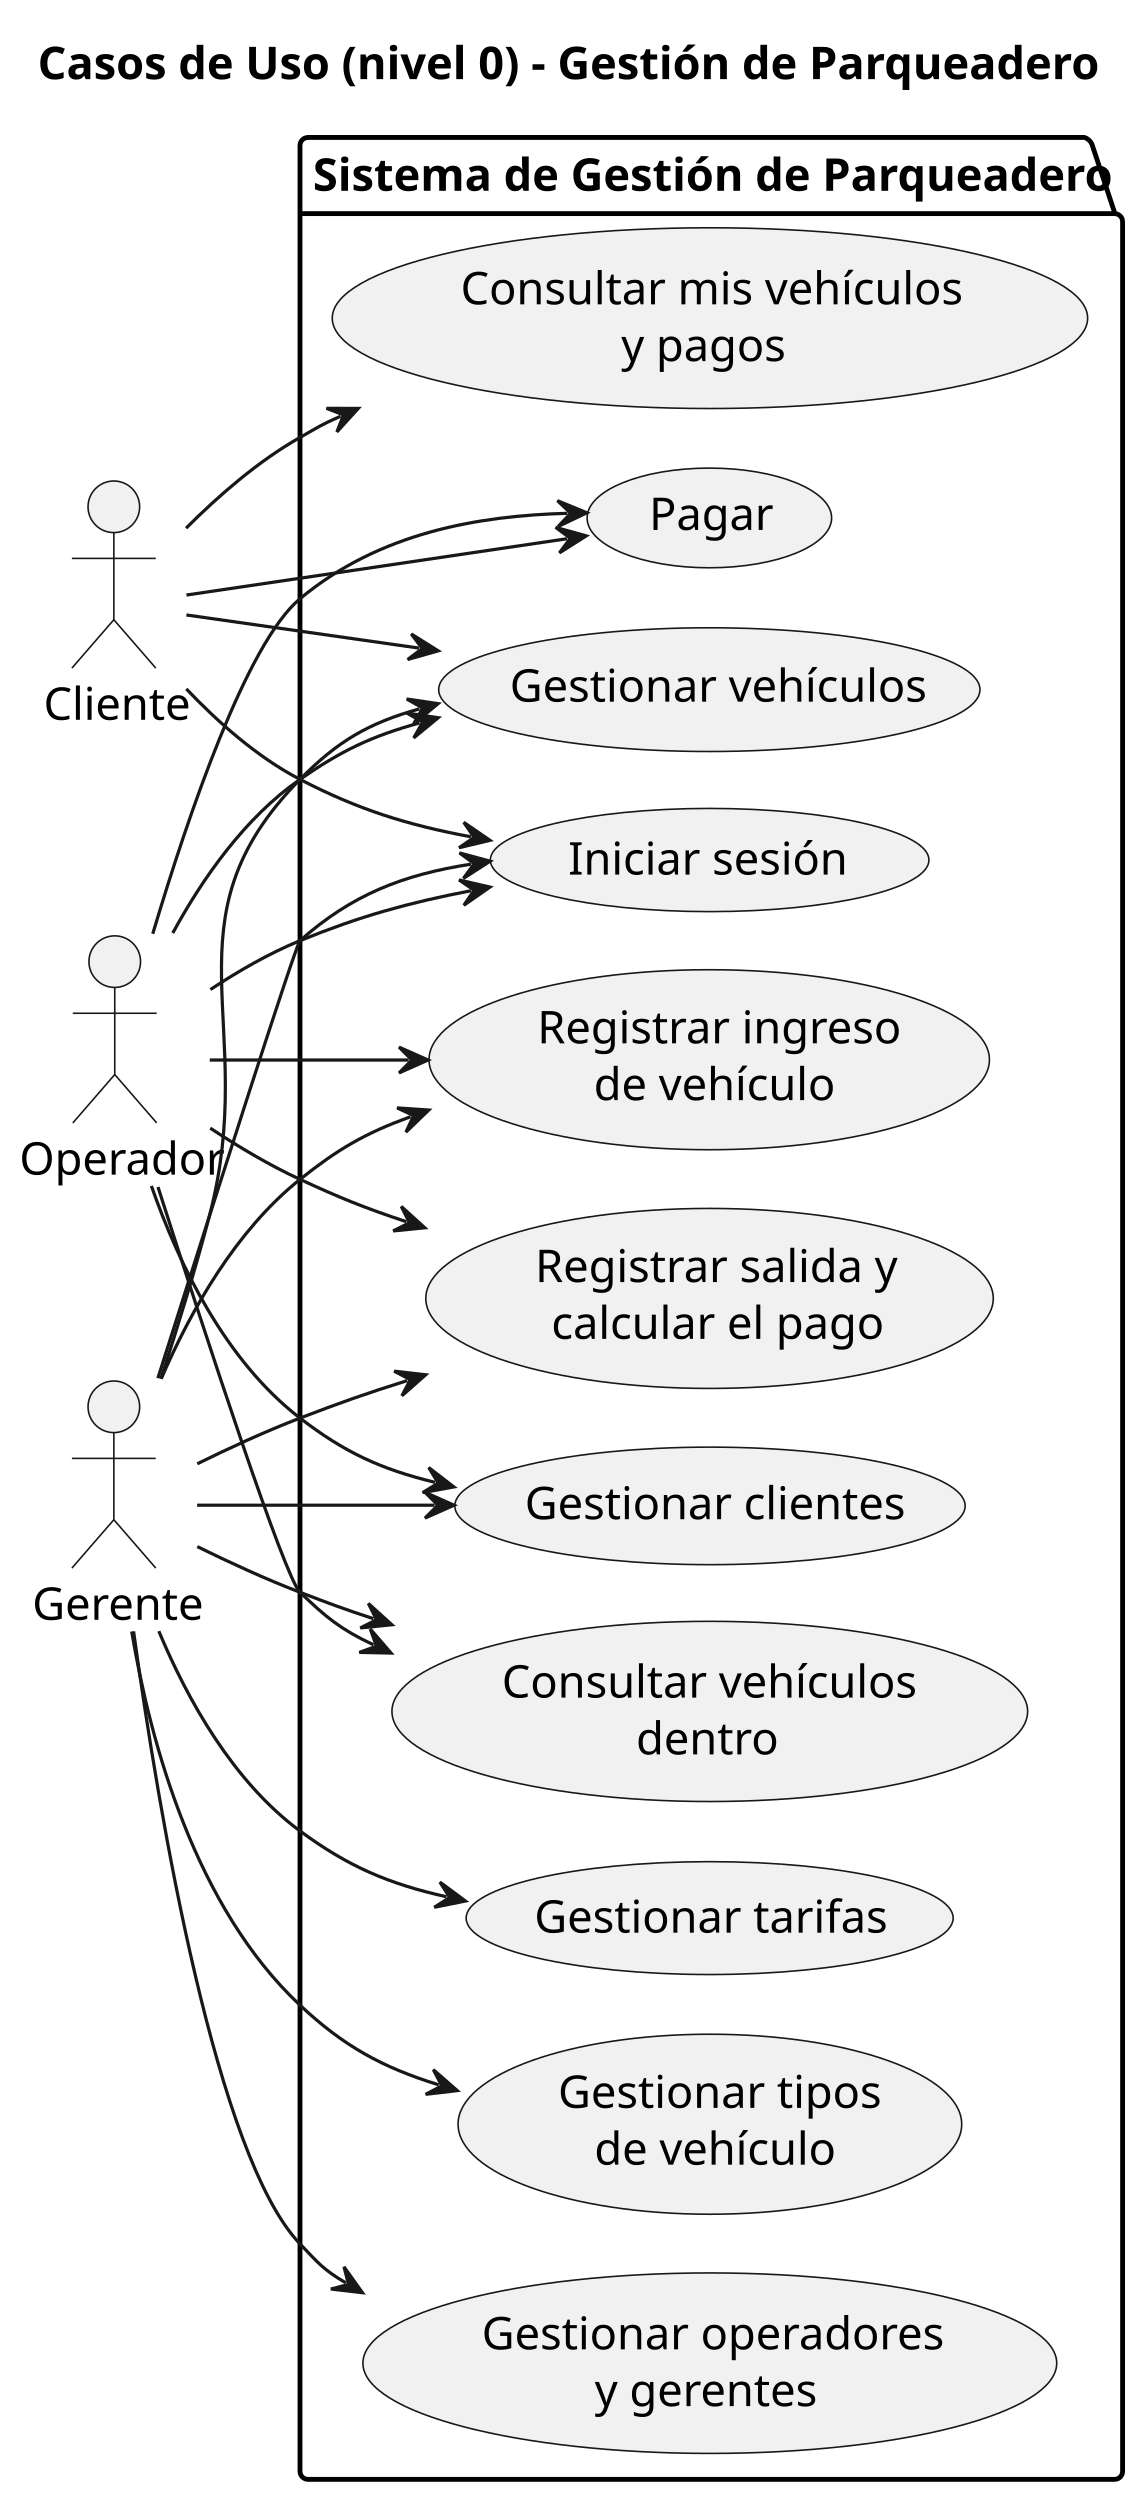
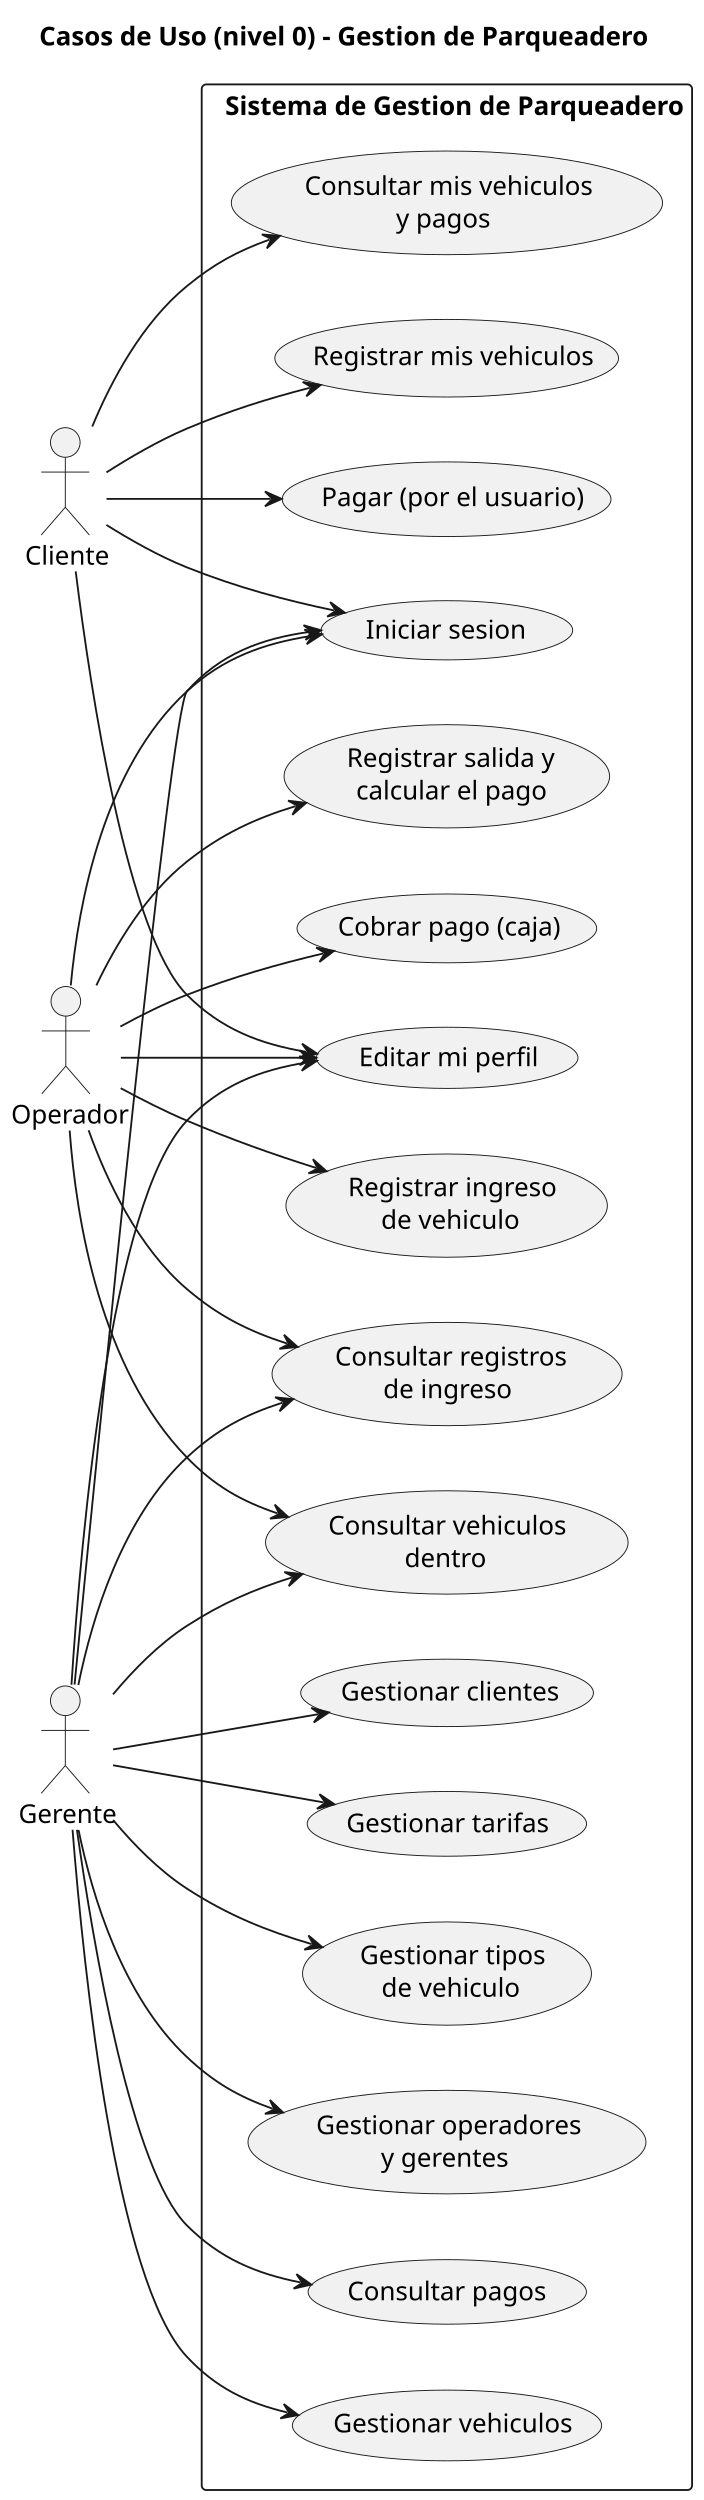
- <svg xmlns="http://www.w3.org/2000/svg" contentStyleType="text/css" height="775px" preserveAspectRatio="none" style="width:355px;height:775px;background:#FFFFFF;" version="1.1" viewBox="0 0 355 775" width="355px" zoomAndPan="magnify">
+ <svg xmlns="http://www.w3.org/2000/svg" contentStyleType="text/css" height="1351px" preserveAspectRatio="none" style="width:380px;height:1351px;background:#FFFFFF;" version="1.1" viewBox="0 0 380 1351" width="380px" zoomAndPan="magnify">
  <defs />
  <g>
-     <text fill="#000000" font-family="sans-serif" font-size="14" font-weight="bold" lengthAdjust="spacing" textLength="323.641" x="11.68" y="24.533">Casos de Uso (nivel 0) - Gestión de Parqueadero</text>
-     <g id="cluster_Sistema de Gestión de Parqueadero">
-       <path d="M95.5,42.609 L336.134,42.609 A3.75,3.75 0 0 1 338.634,45.109 L345.634,66.219 L345.5,66.219 A2.5,2.5 0 0 1 348,68.719 L348,766.109 A2.5,2.5 0 0 1 345.5,768.609 L95.5,768.609 A2.5,2.5 0 0 1 93,766.109 L93,45.109 A2.5,2.5 0 0 1 95.5,42.609 " fill="none" style="stroke:#000000;stroke-width:1.5;" />
-       <line style="stroke:#000000;stroke-width:1.5;" x1="93" x2="345.634" y1="66.219" y2="66.219" />
-       <text fill="#000000" font-family="sans-serif" font-size="14" font-weight="bold" lengthAdjust="spacing" textLength="239.634" x="97" y="59.143">Sistema de Gestión de Parqueadero</text>
+     <text fill="#000000" font-family="sans-serif" font-size="14" font-weight="bold" lengthAdjust="spacing" textLength="323.641" x="21.18" y="24.533">Casos de Uso (nivel 0) - Gestion de Parqueadero</text>
+     <g id="cluster_Sistema de Gestion de Parqueadero">
+       <rect fill="none" height="1300" rx="2.5" ry="2.5" style="stroke:#181818;stroke-width:1;" width="265" x="109" y="45.609" />
+       <text fill="#000000" font-family="sans-serif" font-size="14" font-weight="bold" lengthAdjust="spacing" textLength="239.634" x="121.683" y="62.143">Sistema de Gestion de Parqueadero</text>
+     </g>
+     <g id="elem_UC0">
+       <ellipse cx="241.488" cy="340.607" fill="#F1F1F1" rx="67.988" ry="15.998" style="stroke:#181818;stroke-width:0.5;" />
+       <text fill="#000000" font-family="sans-serif" font-size="14" lengthAdjust="spacing" textLength="81.703" x="197.637" y="345.124">Iniciar sesion</text>
+     </g>
+     <g id="elem_UC1">
+       <ellipse cx="241.363" cy="651.513" fill="#F1F1F1" rx="86.863" ry="27.903" style="stroke:#181818;stroke-width:0.5;" />
+       <text fill="#000000" font-family="sans-serif" font-size="14" lengthAdjust="spacing" textLength="106.6" x="188.063" y="646.437">Registrar ingreso</text>
+       <text fill="#000000" font-family="sans-serif" font-size="14" lengthAdjust="spacing" textLength="70.827" x="205.949" y="664.046">de vehiculo</text>
+     </g>
+     <g id="elem_UC2">
+       <ellipse cx="241.46" cy="419.513" fill="#F1F1F1" rx="87.96" ry="27.903" style="stroke:#181818;stroke-width:0.5;" />
+       <text fill="#000000" font-family="sans-serif" font-size="14" lengthAdjust="spacing" textLength="108.151" x="187.384" y="414.437">Registrar salida y</text>
+       <text fill="#000000" font-family="sans-serif" font-size="14" lengthAdjust="spacing" textLength="98.061" x="192.429" y="432.046">calcular el pago</text>
+     </g>
+     <g id="elem_UC3">
+       <ellipse cx="241.347" cy="269.779" fill="#F1F1F1" rx="88.847" ry="20.169" style="stroke:#181818;stroke-width:0.5;" />
+       <text fill="#000000" font-family="sans-serif" font-size="14" lengthAdjust="spacing" textLength="135.399" x="173.647" y="273.507">Pagar (por el usuario)</text>
+     </g>
+     <g id="elem_UC4">
+       <ellipse cx="241.484" cy="501.706" fill="#F1F1F1" rx="80.984" ry="18.597" style="stroke:#181818;stroke-width:0.5;" />
+       <text fill="#000000" font-family="sans-serif" font-size="14" lengthAdjust="spacing" textLength="116.724" x="182.561" y="505.599">Cobrar pago (caja)</text>
+     </g>
+     <g id="elem_UC5">
+       <ellipse cx="241.47" cy="833.538" fill="#F1F1F1" rx="97.97" ry="27.929" style="stroke:#181818;stroke-width:0.5;" />
+       <text fill="#000000" font-family="sans-serif" font-size="14" lengthAdjust="spacing" textLength="122.172" x="177.385" y="829.25">Consultar vehiculos</text>
+       <text fill="#000000" font-family="sans-serif" font-size="14" lengthAdjust="spacing" textLength="39.696" x="218.622" y="846.859">dentro</text>
+     </g>
+     <g id="elem_UC6">
+       <ellipse cx="241.599" cy="742.523" fill="#F1F1F1" rx="94.599" ry="27.913" style="stroke:#181818;stroke-width:0.5;" />
+       <text fill="#000000" font-family="sans-serif" font-size="14" lengthAdjust="spacing" textLength="117.489" x="181.029" y="737.943">Consultar registros</text>
+       <text fill="#000000" font-family="sans-serif" font-size="14" lengthAdjust="spacing" textLength="65.379" x="207.084" y="755.552">de ingreso</text>
+     </g>
+     <g id="elem_UC7">
+       <ellipse cx="241.567" cy="1310.723" fill="#F1F1F1" rx="83.567" ry="19.113" style="stroke:#181818;stroke-width:0.5;" />
+       <text fill="#000000" font-family="sans-serif" font-size="14" lengthAdjust="spacing" textLength="122.951" x="180.091" y="1314.451">Gestionar vehiculos</text>
+     </g>
+     <g id="elem_UC8">
+       <ellipse cx="241.6" cy="914.829" fill="#F1F1F1" rx="79.1" ry="18.22" style="stroke:#181818;stroke-width:0.5;" />
+       <text fill="#000000" font-family="sans-serif" font-size="14" lengthAdjust="spacing" textLength="112.055" x="184.179" y="918.951">Gestionar clientes</text>
+     </g>
+     <g id="elem_UC9">
+       <ellipse cx="241.491" cy="985.608" fill="#F1F1F1" rx="75.491" ry="17.498" style="stroke:#181818;stroke-width:0.5;" />
+       <text fill="#000000" font-family="sans-serif" font-size="14" lengthAdjust="spacing" textLength="102.71" x="187.136" y="990.124">Gestionar tarifas</text>
+     </g>
+     <g id="elem_UC10">
+       <ellipse cx="241.565" cy="1066.513" fill="#F1F1F1" rx="78.065" ry="27.903" style="stroke:#181818;stroke-width:0.5;" />
+       <text fill="#000000" font-family="sans-serif" font-size="14" lengthAdjust="spacing" textLength="94.158" x="194.486" y="1061.437">Gestionar tipos</text>
+       <text fill="#000000" font-family="sans-serif" font-size="14" lengthAdjust="spacing" textLength="70.827" x="206.152" y="1079.046">de vehiculo</text>
+     </g>
+     <g id="elem_UC11">
+       <ellipse cx="241.543" cy="1157.586" fill="#F1F1F1" rx="107.543" ry="27.977" style="stroke:#181818;stroke-width:0.5;" />
+       <text fill="#000000" font-family="sans-serif" font-size="14" lengthAdjust="spacing" textLength="135.413" x="170.836" y="1153.298">Gestionar operadores</text>
+       <text fill="#000000" font-family="sans-serif" font-size="14" lengthAdjust="spacing" textLength="65.372" x="205.857" y="1170.907">y gerentes</text>
+     </g>
+     <g id="elem_UC12">
+       <ellipse cx="241.523" cy="109.624" fill="#F1F1F1" rx="116.523" ry="28.014" style="stroke:#181818;stroke-width:0.5;" />
+       <text fill="#000000" font-family="sans-serif" font-size="14" lengthAdjust="spacing" textLength="147.834" x="164.606" y="105.335">Consultar mis vehiculos</text>
+       <text fill="#000000" font-family="sans-serif" font-size="14" lengthAdjust="spacing" textLength="49.034" x="214.006" y="122.945">y pagos</text>
+     </g>
+     <g id="elem_UC13">
+       <ellipse cx="241.669" cy="571.643" fill="#F1F1F1" rx="70.669" ry="16.534" style="stroke:#181818;stroke-width:0.5;" />
+       <text fill="#000000" font-family="sans-serif" font-size="14" lengthAdjust="spacing" textLength="89.469" x="193.935" y="576.16">Editar mi perfil</text>
+     </g>
+     <g id="elem_UC14">
+       <ellipse cx="241.375" cy="193.584" fill="#F1F1F1" rx="92.875" ry="20.975" style="stroke:#181818;stroke-width:0.5;" />
+       <text fill="#000000" font-family="sans-serif" font-size="14" lengthAdjust="spacing" textLength="144.71" x="169.02" y="197.313">Registrar mis vehiculos</text>
+     </g>
+     <g id="elem_UC15">
+       <ellipse cx="241.707" cy="1238.551" fill="#F1F1F1" rx="75.207" ry="17.442" style="stroke:#181818;stroke-width:0.5;" />
+       <text fill="#000000" font-family="sans-serif" font-size="14" lengthAdjust="spacing" textLength="101.951" x="187.732" y="1243.067">Consultar pagos</text>
    </g>
    <g id="elem_c">
-       <ellipse cx="35.29" cy="157.109" fill="#F1F1F1" rx="8" ry="8" style="stroke:#181818;stroke-width:0.5;" />
-       <path d="M35.29,165.109 L35.29,192.109 M22.29,173.109 L48.29,173.109 M35.29,192.109 L22.29,207.109 M35.29,192.109 L48.29,207.109 " fill="none" style="stroke:#181818;stroke-width:0.5;" />
-       <text fill="#000000" font-family="sans-serif" font-size="14" lengthAdjust="spacing" textLength="43.579" x="13.5" y="223.143">Cliente</text>
+       <ellipse cx="35.29" cy="239.109" fill="#F1F1F1" rx="8" ry="8" style="stroke:#181818;stroke-width:0.5;" />
+       <path d="M35.29,247.109 L35.29,274.109 M22.29,255.109 L48.29,255.109 M35.29,274.109 L22.29,289.109 M35.29,274.109 L48.29,289.109 " fill="none" style="stroke:#181818;stroke-width:0.5;" />
+       <text fill="#000000" font-family="sans-serif" font-size="14" lengthAdjust="spacing" textLength="43.579" x="13.5" y="305.143">Cliente</text>
    </g>
    <g id="elem_o">
-       <ellipse cx="35.572" cy="298.109" fill="#F1F1F1" rx="8" ry="8" style="stroke:#181818;stroke-width:0.5;" />
-       <path d="M35.572,306.109 L35.572,333.109 M22.572,314.109 L48.572,314.109 M35.572,333.109 L22.572,348.109 M35.572,333.109 L48.572,348.109 " fill="none" style="stroke:#181818;stroke-width:0.5;" />
-       <text fill="#000000" font-family="sans-serif" font-size="14" lengthAdjust="spacing" textLength="59.145" x="6" y="364.143">Operador</text>
+       <ellipse cx="35.572" cy="541.109" fill="#F1F1F1" rx="8" ry="8" style="stroke:#181818;stroke-width:0.5;" />
+       <path d="M35.572,549.109 L35.572,576.109 M22.572,557.109 L48.572,557.109 M35.572,576.109 L22.572,591.109 M35.572,576.109 L48.572,591.109 " fill="none" style="stroke:#181818;stroke-width:0.5;" />
+       <text fill="#000000" font-family="sans-serif" font-size="14" lengthAdjust="spacing" textLength="59.145" x="6" y="607.143">Operador</text>
    </g>
    <g id="elem_g">
-       <ellipse cx="35.293" cy="436.109" fill="#F1F1F1" rx="8" ry="8" style="stroke:#181818;stroke-width:0.5;" />
-       <path d="M35.293,444.109 L35.293,471.109 M22.293,452.109 L48.293,452.109 M35.293,471.109 L22.293,486.109 M35.293,471.109 L48.293,486.109 " fill="none" style="stroke:#181818;stroke-width:0.5;" />
-       <text fill="#000000" font-family="sans-serif" font-size="14" lengthAdjust="spacing" textLength="50.586" x="10" y="502.143">Gerente</text>
+       <ellipse cx="35.293" cy="919.109" fill="#F1F1F1" rx="8" ry="8" style="stroke:#181818;stroke-width:0.5;" />
+       <path d="M35.293,927.109 L35.293,954.109 M22.293,935.109 L48.293,935.109 M35.293,954.109 L22.293,969.109 M35.293,954.109 L48.293,969.109 " fill="none" style="stroke:#181818;stroke-width:0.5;" />
+       <text fill="#000000" font-family="sans-serif" font-size="14" lengthAdjust="spacing" textLength="50.586" x="10" y="985.143">Gerente</text>
    </g>
-     <g id="elem_UC0">
-       <ellipse cx="219.988" cy="266.607" fill="#F1F1F1" rx="67.988" ry="15.998" style="stroke:#181818;stroke-width:0.5;" />
-       <text fill="#000000" font-family="sans-serif" font-size="14" lengthAdjust="spacing" textLength="81.703" x="176.137" y="271.124">Iniciar sesión</text>
+     <g id="link_c_UC0">
+       <path d="M57.53,283.689 C69.78,291.379 85.77,300.529 101,306.609 C128.32,317.519 154.219,324.353 180.539,329.894 " fill="none" id="c-to-UC0" style="stroke:#181818;stroke-width:1;" />
+       <polygon fill="#181818" points="186.41,331.129,178.427,325.361,181.517,330.099,176.779,333.19,186.41,331.129" style="stroke:#181818;stroke-width:1;" />
    </g>
-     <g id="elem_UC1">
-       <ellipse cx="219.863" cy="328.513" fill="#F1F1F1" rx="86.863" ry="27.903" style="stroke:#181818;stroke-width:0.5;" />
-       <text fill="#000000" font-family="sans-serif" font-size="14" lengthAdjust="spacing" textLength="106.6" x="166.563" y="323.437">Registrar ingreso</text>
-       <text fill="#000000" font-family="sans-serif" font-size="14" lengthAdjust="spacing" textLength="71.606" x="184.059" y="341.046">de vehículo</text>
+     <g id="link_c_UC3">
+       <path d="M57.56,269.609 C80.06,269.609 111.22,269.609 146.19,269.609 " fill="none" id="c-to-UC3" style="stroke:#181818;stroke-width:1;" />
+       <polygon fill="#181818" points="152.19,269.609,143.19,265.609,147.19,269.609,143.19,273.609,152.19,269.609" style="stroke:#181818;stroke-width:1;" />
    </g>
-     <g id="elem_UC2">
-       <ellipse cx="219.96" cy="402.513" fill="#F1F1F1" rx="87.96" ry="27.903" style="stroke:#181818;stroke-width:0.5;" />
-       <text fill="#000000" font-family="sans-serif" font-size="14" lengthAdjust="spacing" textLength="108.151" x="165.884" y="397.437">Registrar salida y</text>
-       <text fill="#000000" font-family="sans-serif" font-size="14" lengthAdjust="spacing" textLength="98.061" x="170.929" y="415.046">calcular el pago</text>
+     <g id="link_c_UC12">
+       <path d="M49.85,230.489 C60.21,205.549 76.91,174.329 101,154.609 C115.57,142.679 127.736,135.924 145.685,129.454 " fill="none" id="c-to-UC12" style="stroke:#181818;stroke-width:1;" />
+       <polygon fill="#181818" points="151.33,127.419,141.507,126.708,146.626,129.115,144.22,134.234,151.33,127.419" style="stroke:#181818;stroke-width:1;" />
    </g>
-     <g id="elem_UC3">
-       <ellipse cx="219.902" cy="160.561" fill="#F1F1F1" rx="37.902" ry="15.452" style="stroke:#181818;stroke-width:0.5;" />
-       <text fill="#000000" font-family="sans-serif" font-size="14" lengthAdjust="spacing" textLength="37.358" x="201.222" y="164.29">Pagar</text>
+     <g id="link_c_UC13">
+       <path d="M40.91,308.759 C49.18,375.119 69.11,505.629 101,537.609 C119.48,556.139 140.353,564.195 165.523,568.425 " fill="none" id="c-to-UC13" style="stroke:#181818;stroke-width:1;" />
+       <polygon fill="#181818" points="171.44,569.419,163.227,563.983,166.509,568.591,161.901,571.872,171.44,569.419" style="stroke:#181818;stroke-width:1;" />
    </g>
-     <g id="elem_UC4">
-       <ellipse cx="220.034" cy="530.541" fill="#F1F1F1" rx="98.534" ry="27.932" style="stroke:#181818;stroke-width:0.5;" />
-       <text fill="#000000" font-family="sans-serif" font-size="14" lengthAdjust="spacing" textLength="122.951" x="155.558" y="526.253">Consultar vehículos</text>
-       <text fill="#000000" font-family="sans-serif" font-size="14" lengthAdjust="spacing" textLength="39.696" x="197.186" y="543.862">dentro</text>
+     <g id="link_c_UC14">
+       <path d="M57.54,255.269 C69.8,247.429 85.79,238.029 101,231.609 C123.9,221.949 144.14,215.578 167.48,209.558 " fill="none" id="c-to-UC14" style="stroke:#181818;stroke-width:1;" />
+       <polygon fill="#181818" points="173.29,208.059,163.576,206.434,168.448,209.308,165.574,214.18,173.29,208.059" style="stroke:#181818;stroke-width:1;" />
    </g>
-     <g id="elem_UC5">
-       <ellipse cx="219.893" cy="213.788" fill="#F1F1F1" rx="83.894" ry="19.179" style="stroke:#181818;stroke-width:0.5;" />
-       <text fill="#000000" font-family="sans-serif" font-size="14" lengthAdjust="spacing" textLength="123.731" x="158.028" y="217.517">Gestionar vehículos</text>
+     <g id="link_o_UC0">
+       <path d="M38.25,532.489 C42.42,487.589 56.18,414.869 101,373.609 C120.68,355.489 142.503,347.701 168.083,343.681 " fill="none" id="o-to-UC0" style="stroke:#181818;stroke-width:1;" />
+       <polygon fill="#181818" points="174.01,342.749,164.498,340.195,169.071,343.526,165.74,348.098,174.01,342.749" style="stroke:#181818;stroke-width:1;" />
    </g>
-     <g id="elem_UC6">
-       <ellipse cx="220.1" cy="466.829" fill="#F1F1F1" rx="79.1" ry="18.22" style="stroke:#181818;stroke-width:0.5;" />
-       <text fill="#000000" font-family="sans-serif" font-size="14" lengthAdjust="spacing" textLength="112.055" x="162.679" y="470.951">Gestionar clientes</text>
+     <g id="link_o_UC1">
+       <path d="M65.22,588.059 C76.22,594.009 89,600.509 101,605.609 C125.17,615.879 146.762,623.521 170.762,631.152 " fill="none" id="o-to-UC1" style="stroke:#181818;stroke-width:1;" />
+       <polygon fill="#181818" points="176.48,632.969,169.115,626.431,171.715,631.455,166.691,634.055,176.48,632.969" style="stroke:#181818;stroke-width:1;" />
    </g>
-     <g id="elem_UC7">
-       <ellipse cx="219.991" cy="594.608" fill="#F1F1F1" rx="75.491" ry="17.498" style="stroke:#181818;stroke-width:0.5;" />
-       <text fill="#000000" font-family="sans-serif" font-size="14" lengthAdjust="spacing" textLength="102.71" x="165.636" y="599.124">Gestionar tarifas</text>
+     <g id="link_o_UC2">
+       <path d="M52.06,532.509 C62.78,510.089 79.07,483.029 101,465.609 C119.57,450.859 137.325,442.512 159.705,435.632 " fill="none" id="o-to-UC2" style="stroke:#181818;stroke-width:1;" />
+       <polygon fill="#181818" points="165.44,433.869,155.662,432.691,160.661,435.339,158.013,440.337,165.44,433.869" style="stroke:#181818;stroke-width:1;" />
    </g>
-     <g id="elem_UC8">
-       <ellipse cx="220.065" cy="658.513" fill="#F1F1F1" rx="78.065" ry="27.903" style="stroke:#181818;stroke-width:0.5;" />
-       <text fill="#000000" font-family="sans-serif" font-size="14" lengthAdjust="spacing" textLength="94.158" x="172.986" y="653.437">Gestionar tipos</text>
-       <text fill="#000000" font-family="sans-serif" font-size="14" lengthAdjust="spacing" textLength="71.606" x="184.262" y="671.046">de vehículo</text>
+     <g id="link_o_UC4">
+       <path d="M65.05,554.729 C76.02,548.729 88.84,542.309 101,537.609 C126.43,527.779 149.652,521.184 174.652,515.254 " fill="none" id="o-to-UC4" style="stroke:#181818;stroke-width:1;" />
+       <polygon fill="#181818" points="180.49,513.869,170.81,512.054,175.625,515.023,172.656,519.838,180.49,513.869" style="stroke:#181818;stroke-width:1;" />
    </g>
-     <g id="elem_UC9">
-       <ellipse cx="220.043" cy="732.586" fill="#F1F1F1" rx="107.543" ry="27.977" style="stroke:#181818;stroke-width:0.5;" />
-       <text fill="#000000" font-family="sans-serif" font-size="14" lengthAdjust="spacing" textLength="135.413" x="149.336" y="728.298">Gestionar operadores</text>
-       <text fill="#000000" font-family="sans-serif" font-size="14" lengthAdjust="spacing" textLength="65.372" x="184.357" y="745.907">y gerentes</text>
+     <g id="link_o_UC5">
+       <path d="M37.65,610.939 C41.17,658.899 54.22,739.479 101,787.609 C115.75,802.789 129.917,811.034 150.017,817.844 " fill="none" id="o-to-UC5" style="stroke:#181818;stroke-width:1;" />
+       <polygon fill="#181818" points="155.7,819.769,148.459,813.093,150.964,818.165,145.892,820.67,155.7,819.769" style="stroke:#181818;stroke-width:1;" />
    </g>
-     <g id="elem_UC10">
-       <ellipse cx="220.086" cy="98.626" fill="#F1F1F1" rx="117.086" ry="28.016" style="stroke:#181818;stroke-width:0.5;" />
-       <text fill="#000000" font-family="sans-serif" font-size="14" lengthAdjust="spacing" textLength="148.613" x="142.78" y="94.338">Consultar mis vehículos</text>
-       <text fill="#000000" font-family="sans-serif" font-size="14" lengthAdjust="spacing" textLength="49.034" x="192.569" y="111.947">y pagos</text>
+     <g id="link_o_UC6">
+       <path d="M47.89,610.799 C57.78,638.359 74.72,674.179 101,696.609 C117.97,711.099 133.93,719.207 155.1,726.037 " fill="none" id="o-to-UC6" style="stroke:#181818;stroke-width:1;" />
+       <polygon fill="#181818" points="160.81,727.879,153.473,721.309,156.052,726.344,151.017,728.923,160.81,727.879" style="stroke:#181818;stroke-width:1;" />
    </g>
-     <polygon fill="#181818" points="151.886,260.505,143.769,254.927,146.97,259.591,142.307,262.793,151.886,260.505" style="stroke:#181818;stroke-width:1;" />
-     <path d="M57.747,213.551 C67.463,223.788 79.757,234.726 93,241.609 C111.007,250.969 126.235,255.737 145.987,259.408 " fill="none" style="stroke:#181818;stroke-width:1;" />
-     <polygon fill="#181818" points="181.732,166.123,172.244,163.483,176.786,166.855,173.415,171.397,181.732,166.123" style="stroke:#181818;stroke-width:1;" />
-     <path d="M57.792,184.459 C88.163,179.966 138.437,172.528 175.797,167.001 " fill="none" style="stroke:#181818;stroke-width:1;" />
-     <polygon fill="#181818" points="135.838,201.762,127.492,196.532,130.888,201.056,126.364,204.452,135.838,201.762" style="stroke:#181818;stroke-width:1;" />
-     <path d="M57.792,190.643 C77.162,193.402 101.101,196.813 129.898,200.915 " fill="none" style="stroke:#181818;stroke-width:1;" />
-     <polygon fill="#181818" points="111.059,126.614,101.21,126.582,106.483,128.63,104.435,133.903,111.059,126.614" style="stroke:#181818;stroke-width:1;" />
-     <path d="M57.684,163.738 C67.565,153.833 80.004,142.96 93,135.609 C98.755,132.354 99.332,131.781 105.568,129.033 " fill="none" style="stroke:#181818;stroke-width:1;" />
-     <polygon fill="#181818" points="151.882,275,142.289,272.769,146.971,275.943,143.798,280.626,151.882,275" style="stroke:#181818;stroke-width:1;" />
-     <path d="M65.22,306.761 C73.787,301.103 83.448,295.512 93,291.609 C111.477,284.061 126.543,279.867 145.989,276.132 " fill="none" style="stroke:#181818;stroke-width:1;" />
-     <polygon fill="#181818" points="132.694,328.609,123.694,324.609,127.694,328.609,123.694,332.609,132.694,328.609" style="stroke:#181818;stroke-width:1;" />
-     <path d="M65.016,328.609 C83.361,328.609 102.264,328.609 126.694,328.609 " fill="none" style="stroke:#181818;stroke-width:1;" />
-     <polygon fill="#181818" points="131.687,380.62,124.397,373.997,126.94,379.05,121.886,381.593,131.687,380.62" style="stroke:#181818;stroke-width:1;" />
-     <path d="M65.167,349.716 C73.811,355.428 83.526,361.233 93,365.609 C105.212,371.25 112.79,374.372 125.99,378.736 " fill="none" style="stroke:#181818;stroke-width:1;" />
-     <polygon fill="#181818" points="181.912,158.966,172.808,155.208,176.914,159.1,173.022,163.205,181.912,158.966" style="stroke:#181818;stroke-width:1;" />
-     <path d="M47.354,289.484 C58.518,252.056 76.549,199.331 93,185.609 C117.661,165.039 148.448,159.861 175.914,159.126 " fill="none" style="stroke:#181818;stroke-width:1;" />
-     <polygon fill="#181818" points="121.229,512.453,114.787,505.002,116.704,510.324,111.382,512.241,121.229,512.453" style="stroke:#181818;stroke-width:1;" />
-     <path d="M48.974,367.969 C64.13,415.322 88.269,489.083 93,493.609 C101.155,501.411 105.437,505.024 115.799,509.899 " fill="none" style="stroke:#181818;stroke-width:1;" />
-     <polygon fill="#181818" points="135.859,222.491,126.117,221.043,131.041,223.828,128.257,228.752,135.859,222.491" style="stroke:#181818;stroke-width:1;" />
-     <path d="M53.554,289.253 C62.856,272.175 75.986,253.419 93,241.609 C105.702,232.793 114.929,228.3 130.078,224.095 " fill="none" style="stroke:#181818;stroke-width:1;" />
-     <polygon fill="#181818" points="140.698,460.95,132.897,454.938,135.839,459.769,131.008,462.711,140.698,460.95" style="stroke:#181818;stroke-width:1;" />
-     <path d="M46.925,367.635 C55.412,391.92 69.859,421.815 93,439.609 C106.744,450.178 117.884,455.406 134.867,459.533 " fill="none" style="stroke:#181818;stroke-width:1;" />
-     <polygon fill="#181818" points="151.936,266.97,142.429,264.398,146.996,267.737,143.657,272.303,151.936,266.97" style="stroke:#181818;stroke-width:1;" />
-     <path d="M48.944,427.235 C65.176,375.991 91.681,292.783 93,291.609 C109.077,277.303 125.008,271.15 146.007,267.89 " fill="none" style="stroke:#181818;stroke-width:1;" />
-     <polygon fill="#181818" points="132.92,344.115,123.094,343.442,128.223,345.829,125.836,350.958,132.92,344.115" style="stroke:#181818;stroke-width:1;" />
-     <path d="M49.992,427.387 C59.1,406.303 73.129,381.456 93,365.609 C104.675,356.299 112.988,351.387 127.283,346.172 " fill="none" style="stroke:#181818;stroke-width:1;" />
-     <polygon fill="#181818" points="131.971,426.18,122.186,425.061,127.201,427.678,124.584,432.693,131.971,426.18" style="stroke:#181818;stroke-width:1;" />
-     <path d="M61.156,453.771 C70.919,448.967 82.34,443.692 93,439.609 C105.455,434.84 113.073,432.116 126.247,427.978 " fill="none" style="stroke:#181818;stroke-width:1;" />
-     <polygon fill="#181818" points="121.484,503.671,114.182,497.063,116.734,502.111,111.685,504.663,121.484,503.671" style="stroke:#181818;stroke-width:1;" />
-     <path d="M61.156,479.448 C70.919,484.252 82.34,489.527 93,493.609 C102.155,497.115 106.089,498.615 115.784,501.799 " fill="none" style="stroke:#181818;stroke-width:1;" />
-     <polygon fill="#181818" points="135.825,218.129,126.082,216.694,131.009,219.472,128.231,224.4,135.825,218.129" style="stroke:#181818;stroke-width:1;" />
-     <path d="M49.864,427.435 C54.967,411.737 60.608,393.418 65,376.609 C80.492,317.323 49.978,285.244 93,241.609 C104.564,229.881 114.094,224.191 130.046,219.741 " fill="none" style="stroke:#181818;stroke-width:1;" />
-     <polygon fill="#181818" points="140.741,466.609,131.741,462.609,135.741,466.609,131.741,470.609,140.741,466.609" style="stroke:#181818;stroke-width:1;" />
-     <path d="M61.113,466.609 C81.642,466.609 106.065,466.609 134.741,466.609 " fill="none" style="stroke:#181818;stroke-width:1;" />
-     <polygon fill="#181818" points="144.284,589.319,136.376,583.449,139.405,588.227,134.627,591.256,144.284,589.319" style="stroke:#181818;stroke-width:1;" />
-     <path d="M49.232,505.654 C58.185,527.085 72.31,552.335 93,567.609 C107.849,578.571 120.358,583.961 138.429,588.008 " fill="none" style="stroke:#181818;stroke-width:1;" />
-     <polygon fill="#181818" points="141.742,648.09,134.334,641.6,136.967,646.606,131.96,649.24,141.742,648.09" style="stroke:#181818;stroke-width:1;" />
-     <path d="M40.824,505.769 C46.739,540.822 60.621,591.237 93,621.609 C106.469,634.244 118.299,640.807 136.012,646.31 " fill="none" style="stroke:#181818;stroke-width:1;" />
-     <polygon fill="#181818" points="112.348,710.735,106.641,702.709,108.046,708.188,102.566,709.593,112.348,710.735" style="stroke:#181818;stroke-width:1;" />
-     <path d="M41.408,505.725 C49.449,563.729 67.162,668.616 93,695.609 C98.675,701.538 100.083,703.476 107.185,707.679 " fill="none" style="stroke:#181818;stroke-width:1;" />
+     <g id="link_o_UC13">
+       <path d="M65.3,571.609 C92.64,571.609 128.83,571.609 164.95,571.609 " fill="none" id="o-to-UC13" style="stroke:#181818;stroke-width:1;" />
+       <polygon fill="#181818" points="170.95,571.609,161.95,567.609,165.95,571.609,161.95,575.609,170.95,571.609" style="stroke:#181818;stroke-width:1;" />
+     </g>
+     <g id="link_g_UC0">
+       <path d="M40.29,910.349 C52.73,782.199 92.04,383.719 101,373.609 C119.07,353.209 141.266,345.046 167.546,341.436 " fill="none" id="g-to-UC0" style="stroke:#181818;stroke-width:1;" />
+       <polygon fill="#181818" points="173.49,340.619,164.029,337.881,168.536,341.3,165.118,345.807,173.49,340.619" style="stroke:#181818;stroke-width:1;" />
+     </g>
+     <g id="link_g_UC5">
+       <path d="M61.09,915.629 C72.04,902.519 85.88,888.359 101,878.609 C119.82,866.469 136.47,859.181 157.72,852.451 " fill="none" id="g-to-UC5" style="stroke:#181818;stroke-width:1;" />
+       <polygon fill="#181818" points="163.44,850.639,153.652,849.543,158.673,852.149,156.068,857.17,163.44,850.639" style="stroke:#181818;stroke-width:1;" />
+     </g>
+     <g id="link_g_UC6">
+       <path d="M42.33,910.579 C49.79,873.989 66.18,820.179 101,787.609 C116.89,772.749 132.018,764.627 152.718,757.967 " fill="none" id="g-to-UC6" style="stroke:#181818;stroke-width:1;" />
+       <polygon fill="#181818" points="158.43,756.129,148.637,755.078,153.67,757.661,151.088,762.694,158.43,756.129" style="stroke:#181818;stroke-width:1;" />
+     </g>
+     <g id="link_g_UC7">
+       <path d="M39.2,988.789 C45.29,1065.769 62.67,1232.799 101,1273.609 C116.69,1290.319 133.154,1298.415 155.334,1303.715 " fill="none" id="g-to-UC7" style="stroke:#181818;stroke-width:1;" />
+       <polygon fill="#181818" points="161.17,1305.109,153.346,1299.127,156.307,1303.947,151.487,1306.908,161.17,1305.109" style="stroke:#181818;stroke-width:1;" />
+     </g>
+     <g id="link_g_UC8">
+       <path d="M61.11,945.389 C89.83,940.459 132.487,933.145 171.857,926.385 " fill="none" id="g-to-UC8" style="stroke:#181818;stroke-width:1;" />
+       <polygon fill="#181818" points="177.77,925.369,168.223,922.95,172.842,926.216,169.577,930.835,177.77,925.369" style="stroke:#181818;stroke-width:1;" />
+     </g>
+     <g id="link_g_UC9">
+       <path d="M61.11,953.949 C90.57,959.149 135.011,966.998 174.891,974.028 " fill="none" id="g-to-UC9" style="stroke:#181818;stroke-width:1;" />
+       <polygon fill="#181818" points="180.8,975.069,172.631,969.568,175.876,974.201,171.242,977.446,180.8,975.069" style="stroke:#181818;stroke-width:1;" />
+     </g>
+     <g id="link_g_UC10">
+       <path d="M61.12,983.539 C72.08,996.649 85.92,1010.809 101,1020.609 C123.03,1034.919 144.153,1043.468 168.423,1050.598 " fill="none" id="g-to-UC10" style="stroke:#181818;stroke-width:1;" />
+       <polygon fill="#181818" points="174.18,1052.289,166.672,1045.915,169.383,1050.88,164.417,1053.59,174.18,1052.289" style="stroke:#181818;stroke-width:1;" />
+     </g>
+     <g id="link_g_UC11">
+       <path d="M42.45,988.939 C49.97,1025.479 66.39,1079.029 101,1111.609 C115.48,1125.239 128.44,1132.82 147.32,1139.57 " fill="none" id="g-to-UC11" style="stroke:#181818;stroke-width:1;" />
+       <polygon fill="#181818" points="152.97,1141.589,145.842,1134.793,148.262,1139.906,143.149,1142.326,152.97,1141.589" style="stroke:#181818;stroke-width:1;" />
+     </g>
+     <g id="link_g_UC13">
+       <path d="M38.62,910.449 C43.79,829.799 59.78,649.109 101,605.609 C119.09,586.519 140.038,578.357 165.379,574.217 " fill="none" id="g-to-UC13" style="stroke:#181818;stroke-width:1;" />
+       <polygon fill="#181818" points="171.3,573.249,161.773,570.753,166.365,574.056,163.063,578.648,171.3,573.249" style="stroke:#181818;stroke-width:1;" />
+     </g>
+     <g id="link_g_UC15">
+       <path d="M41.58,988.809 C50.56,1052.079 71.16,1172.679 101,1202.609 C118.75,1220.409 138.176,1228.607 162.376,1233.427 " fill="none" id="g-to-UC15" style="stroke:#181818;stroke-width:1;" />
+       <polygon fill="#181818" points="168.26,1234.599,160.215,1228.918,163.356,1233.623,158.652,1236.764,168.26,1234.599" style="stroke:#181818;stroke-width:1;" />
+     </g>
  </g>
</svg>
